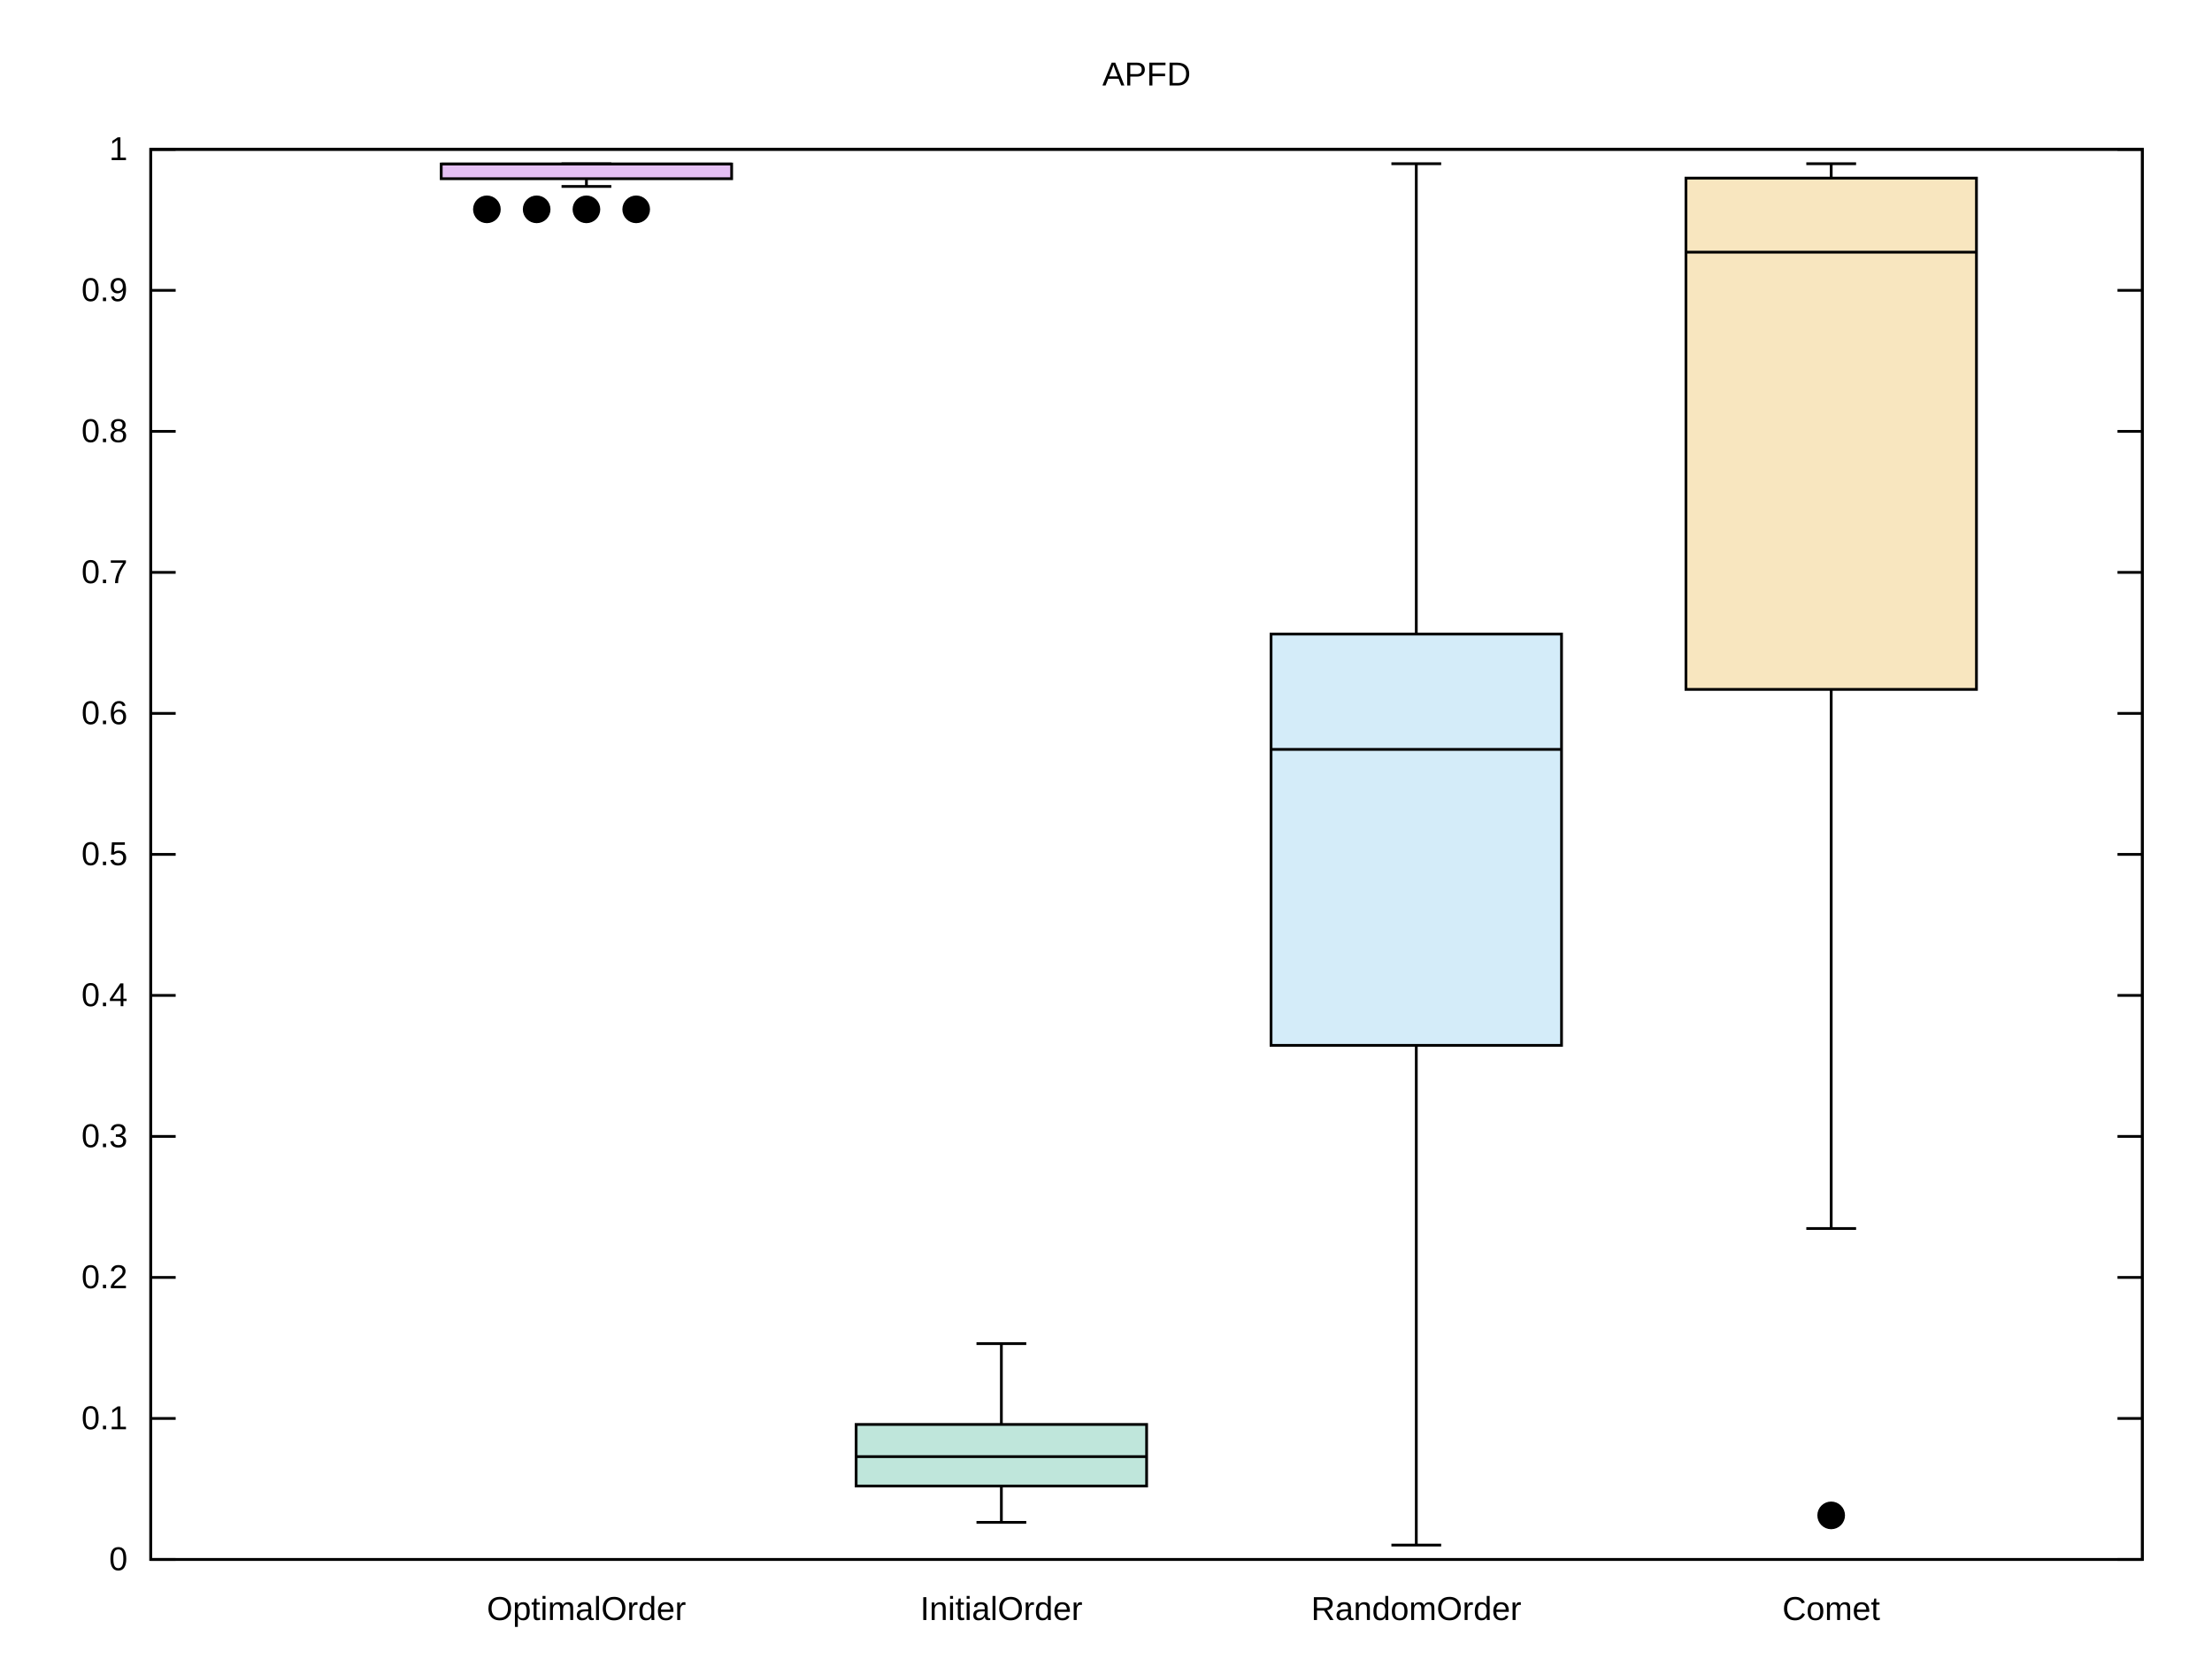
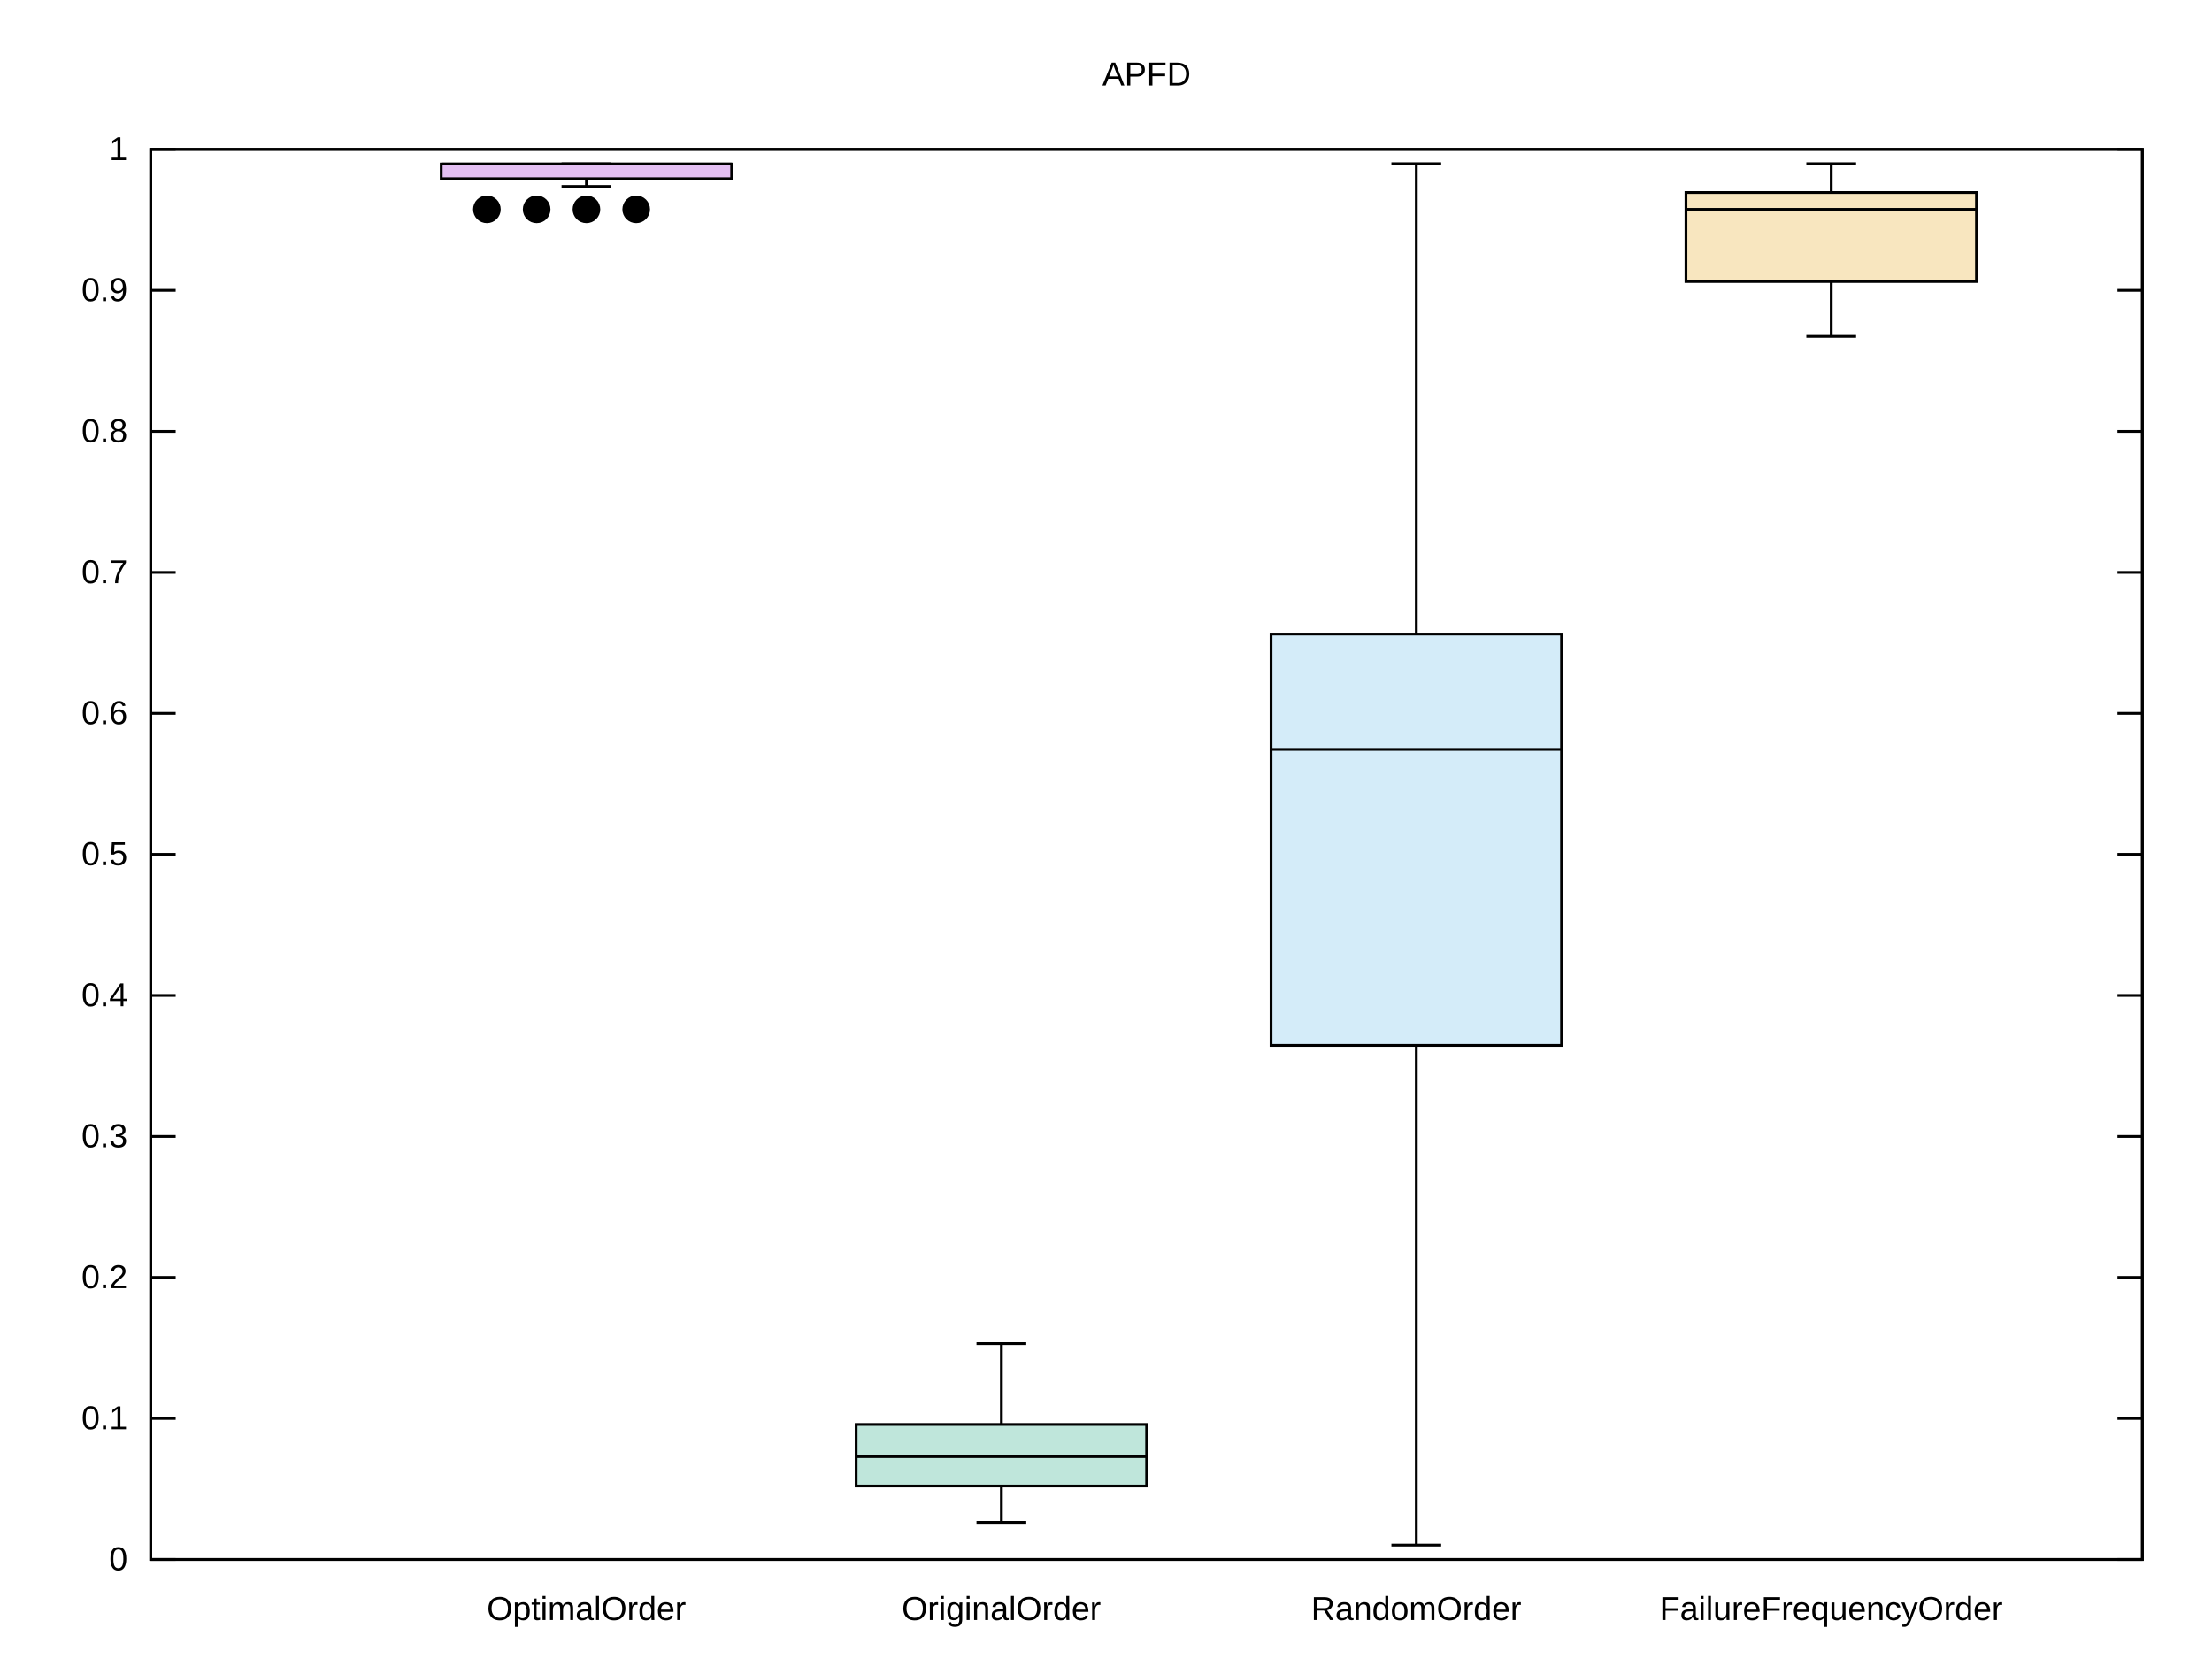
<svg xmlns="http://www.w3.org/2000/svg" xmlns:xlink="http://www.w3.org/1999/xlink" width="800" height="600" viewBox="0 0 800 600">
  <g id="gnuplot_canvas">
    <rect x="0" y="0" width="800" height="600" fill="none" />
    <defs>
      <circle id="gpDot" r="0.5" stroke-width="0.5" stroke="currentColor" />
      <path id="gpPt0" stroke-width="0.222" stroke="currentColor" d="M-1,0 h2 M0,-1 v2" />
      <path id="gpPt1" stroke-width="0.222" stroke="currentColor" d="M-1,-1 L1,1 M1,-1 L-1,1" />
      <path id="gpPt2" stroke-width="0.222" stroke="currentColor" d="M-1,0 L1,0 M0,-1 L0,1 M-1,-1 L1,1 M-1,1 L1,-1" />
      <rect id="gpPt3" stroke-width="0.222" stroke="currentColor" x="-1" y="-1" width="2" height="2" />
      <rect id="gpPt4" stroke-width="0.222" stroke="currentColor" fill="currentColor" x="-1" y="-1" width="2" height="2" />
      <circle id="gpPt5" stroke-width="0.222" stroke="currentColor" cx="0" cy="0" r="1" />
      <use xlink:href="#gpPt5" id="gpPt6" fill="currentColor" stroke="none" />
      <path id="gpPt7" stroke-width="0.222" stroke="currentColor" d="M0,-1.33 L-1.33,0.67 L1.33,0.67 z" />
      <use xlink:href="#gpPt7" id="gpPt8" fill="currentColor" stroke="none" />
      <use xlink:href="#gpPt7" id="gpPt9" stroke="currentColor" transform="rotate(180)" />
      <use xlink:href="#gpPt9" id="gpPt10" fill="currentColor" stroke="none" />
      <use xlink:href="#gpPt3" id="gpPt11" stroke="currentColor" transform="rotate(45)" />
      <use xlink:href="#gpPt11" id="gpPt12" fill="currentColor" stroke="none" />
      <path id="gpPt13" stroke-width="0.222" stroke="currentColor" d="M0,1.330 L1.265,0.411 L0.782,-1.067 L-0.782,-1.076 L-1.265,0.411 z" />
      <use xlink:href="#gpPt13" id="gpPt14" fill="currentColor" stroke="none" />
      <filter id="textbox" filterUnits="objectBoundingBox" x="0" y="0" height="1" width="1">
        <feFlood flood-color="white" flood-opacity="1" result="bgnd" />
        <feComposite in="SourceGraphic" in2="bgnd" operator="atop" />
      </filter>
      <filter id="greybox" filterUnits="objectBoundingBox" x="0" y="0" height="1" width="1">
        <feFlood flood-color="lightgrey" flood-opacity="1" result="grey" />
        <feComposite in="SourceGraphic" in2="grey" operator="atop" />
      </filter>
    </defs>
    <g fill="none" color="white" stroke="currentColor" stroke-width="1.00" stroke-linecap="butt" stroke-linejoin="miter">
</g>
    <g fill="none" color="black" stroke="currentColor" stroke-width="1.00" stroke-linecap="butt" stroke-linejoin="miter">
      <path stroke="black" d="M54.53,564.00 L63.53,564.00 M774.82,564.00 L765.82,564.00  " />
      <g transform="translate(46.14,567.90)" stroke="none" fill="black" font-family="Arial" font-size="12.00" text-anchor="end">
        <text>
          <tspan font-family="Arial"> 0</tspan>
        </text>
      </g>
    </g>
    <g fill="none" color="black" stroke="currentColor" stroke-width="1.00" stroke-linecap="butt" stroke-linejoin="miter">
      <path stroke="black" d="M54.53,513.00 L63.53,513.00 M774.82,513.00 L765.82,513.00  " />
      <g transform="translate(46.14,516.90)" stroke="none" fill="black" font-family="Arial" font-size="12.00" text-anchor="end">
        <text>
          <tspan font-family="Arial"> 0.1</tspan>
        </text>
      </g>
    </g>
    <g fill="none" color="black" stroke="currentColor" stroke-width="1.00" stroke-linecap="butt" stroke-linejoin="miter">
      <path stroke="black" d="M54.53,462.00 L63.53,462.00 M774.82,462.00 L765.82,462.00  " />
      <g transform="translate(46.14,465.90)" stroke="none" fill="black" font-family="Arial" font-size="12.00" text-anchor="end">
        <text>
          <tspan font-family="Arial"> 0.2</tspan>
        </text>
      </g>
    </g>
    <g fill="none" color="black" stroke="currentColor" stroke-width="1.00" stroke-linecap="butt" stroke-linejoin="miter">
      <path stroke="black" d="M54.53,411.00 L63.53,411.00 M774.82,411.00 L765.82,411.00  " />
      <g transform="translate(46.14,414.90)" stroke="none" fill="black" font-family="Arial" font-size="12.00" text-anchor="end">
        <text>
          <tspan font-family="Arial"> 0.3</tspan>
        </text>
      </g>
    </g>
    <g fill="none" color="black" stroke="currentColor" stroke-width="1.00" stroke-linecap="butt" stroke-linejoin="miter">
      <path stroke="black" d="M54.53,360.00 L63.53,360.00 M774.82,360.00 L765.82,360.00  " />
      <g transform="translate(46.14,363.90)" stroke="none" fill="black" font-family="Arial" font-size="12.00" text-anchor="end">
        <text>
          <tspan font-family="Arial"> 0.4</tspan>
        </text>
      </g>
    </g>
    <g fill="none" color="black" stroke="currentColor" stroke-width="1.00" stroke-linecap="butt" stroke-linejoin="miter">
      <path stroke="black" d="M54.53,309.00 L63.53,309.00 M774.82,309.00 L765.82,309.00  " />
      <g transform="translate(46.14,312.90)" stroke="none" fill="black" font-family="Arial" font-size="12.00" text-anchor="end">
        <text>
          <tspan font-family="Arial"> 0.5</tspan>
        </text>
      </g>
    </g>
    <g fill="none" color="black" stroke="currentColor" stroke-width="1.00" stroke-linecap="butt" stroke-linejoin="miter">
      <path stroke="black" d="M54.53,258.01 L63.53,258.01 M774.82,258.01 L765.82,258.01  " />
      <g transform="translate(46.14,261.91)" stroke="none" fill="black" font-family="Arial" font-size="12.00" text-anchor="end">
        <text>
          <tspan font-family="Arial"> 0.6</tspan>
        </text>
      </g>
    </g>
    <g fill="none" color="black" stroke="currentColor" stroke-width="1.00" stroke-linecap="butt" stroke-linejoin="miter">
      <path stroke="black" d="M54.53,207.01 L63.53,207.01 M774.82,207.01 L765.82,207.01  " />
      <g transform="translate(46.14,210.91)" stroke="none" fill="black" font-family="Arial" font-size="12.00" text-anchor="end">
        <text>
          <tspan font-family="Arial"> 0.7</tspan>
        </text>
      </g>
    </g>
    <g fill="none" color="black" stroke="currentColor" stroke-width="1.00" stroke-linecap="butt" stroke-linejoin="miter">
      <path stroke="black" d="M54.53,156.01 L63.53,156.01 M774.82,156.01 L765.82,156.01  " />
      <g transform="translate(46.14,159.91)" stroke="none" fill="black" font-family="Arial" font-size="12.00" text-anchor="end">
        <text>
          <tspan font-family="Arial"> 0.8</tspan>
        </text>
      </g>
    </g>
    <g fill="none" color="black" stroke="currentColor" stroke-width="1.00" stroke-linecap="butt" stroke-linejoin="miter">
      <path stroke="black" d="M54.53,105.01 L63.53,105.01 M774.82,105.01 L765.82,105.01  " />
      <g transform="translate(46.14,108.91)" stroke="none" fill="black" font-family="Arial" font-size="12.00" text-anchor="end">
        <text>
          <tspan font-family="Arial"> 0.9</tspan>
        </text>
      </g>
    </g>
    <g fill="none" color="black" stroke="currentColor" stroke-width="1.00" stroke-linecap="butt" stroke-linejoin="miter">
      <path stroke="black" d="M54.53,54.01 L63.53,54.01 M774.82,54.01 L765.82,54.01  " />
      <g transform="translate(46.14,57.91)" stroke="none" fill="black" font-family="Arial" font-size="12.00" text-anchor="end">
        <text>
          <tspan font-family="Arial"> 1</tspan>
        </text>
      </g>
    </g>
    <g fill="none" color="black" stroke="currentColor" stroke-width="1.00" stroke-linecap="butt" stroke-linejoin="miter">
      <path stroke="black" d="M212.09,564.00  " />
      <g transform="translate(212.09,585.90)" stroke="none" fill="black" font-family="Arial" font-size="12.00" text-anchor="middle">
        <text>
          <tspan font-family="Arial">OptimalOrder</tspan>
        </text>
      </g>
    </g>
    <g fill="none" color="black" stroke="currentColor" stroke-width="1.00" stroke-linecap="butt" stroke-linejoin="miter">
      <path stroke="black" d="M362.15,564.00  " />
      <g transform="translate(362.15,585.90)" stroke="none" fill="black" font-family="Arial" font-size="12.00" text-anchor="middle">
        <text>
-           <tspan font-family="Arial">InitialOrder</tspan>
+           <tspan font-family="Arial">OriginalOrder</tspan>
        </text>
      </g>
    </g>
    <g fill="none" color="black" stroke="currentColor" stroke-width="1.00" stroke-linecap="butt" stroke-linejoin="miter">
      <path stroke="black" d="M512.21,564.00  " />
      <g transform="translate(512.21,585.90)" stroke="none" fill="black" font-family="Arial" font-size="12.00" text-anchor="middle">
        <text>
          <tspan font-family="Arial">RandomOrder</tspan>
        </text>
      </g>
    </g>
    <g fill="none" color="black" stroke="currentColor" stroke-width="1.00" stroke-linecap="butt" stroke-linejoin="miter">
      <path stroke="black" d="M662.27,564.00  " />
      <g transform="translate(662.27,585.90)" stroke="none" fill="black" font-family="Arial" font-size="12.00" text-anchor="middle">
        <text>
-           <tspan font-family="Arial">Comet</tspan>
+           <tspan font-family="Arial">FailureFrequencyOrder</tspan>
        </text>
      </g>
    </g>
    <g fill="none" color="black" stroke="currentColor" stroke-width="1.00" stroke-linecap="butt" stroke-linejoin="miter">
</g>
    <g fill="none" color="black" stroke="currentColor" stroke-width="1.00" stroke-linecap="butt" stroke-linejoin="miter">
      <path stroke="black" d="M54.53,54.01 L54.53,564.00 L774.82,564.00 L774.82,54.01 L54.53,54.01 Z  " />
    </g>
    <g fill="none" color="black" stroke="currentColor" stroke-width="1.00" stroke-linecap="butt" stroke-linejoin="miter">
</g>
    <g id="gnuplot_plot_1">
      <g fill="none" color="black" stroke="currentColor" stroke-width="1.00" stroke-linecap="butt" stroke-linejoin="miter">
</g>
      <g fill="none" color="black" stroke="currentColor" stroke-width="1.00" stroke-linecap="butt" stroke-linejoin="miter">
        <g stroke="none" shape-rendering="crispEdges">
          <polygon fill="rgb(148,   0, 211)" fill-opacity="0.25" points="159.57,64.63 264.61,64.63 264.61,59.32 159.57,59.32 " />
        </g>
        <path stroke="black" d="M159.57,64.63 L264.61,64.63 L264.61,59.32 L159.57,59.32 L159.57,64.63 Z  " />
        <path stroke="black" d="M159.57,59.32 L264.61,59.32 M212.09,67.43 L212.09,64.63 M212.09,59.32 L212.09,59.21 M203.09,59.21 L221.09,59.21   M203.09,67.43 L221.09,67.43  " />
        <use xlink:href="#gpPt6" transform="translate(212.09,75.71) scale(4.50)" color="black" />
        <use xlink:href="#gpPt6" transform="translate(194.09,75.71) scale(4.50)" color="black" />
        <use xlink:href="#gpPt6" transform="translate(230.09,75.71) scale(4.50)" color="black" />
        <use xlink:href="#gpPt6" transform="translate(176.09,75.71) scale(4.50)" color="black" />
      </g>
    </g>
    <g id="gnuplot_plot_2">
      <g fill="none" color="black" stroke="currentColor" stroke-width="1.00" stroke-linecap="butt" stroke-linejoin="miter">
</g>
      <g fill="none" color="black" stroke="currentColor" stroke-width="1.00" stroke-linecap="butt" stroke-linejoin="miter">
        <g stroke="none" shape-rendering="crispEdges">
          <polygon fill="rgb(  0, 158, 115)" fill-opacity="0.25" points="309.63,537.44 414.69,537.44 414.69,515.17 309.63,515.17 " />
        </g>
        <path stroke="black" d="M309.63,537.44 L414.69,537.44 L414.69,515.17 L309.63,515.17 L309.63,537.44 Z  " />
        <path stroke="black" d="M309.63,526.81 L414.69,526.81 M362.16,550.58 L362.16,537.44 M362.16,515.17 L362.16,485.94 M353.16,485.94 L371.16,485.94   M353.16,550.58 L371.16,550.58  " />
      </g>
    </g>
    <g id="gnuplot_plot_3">
      <g fill="none" color="black" stroke="currentColor" stroke-width="1.00" stroke-linecap="butt" stroke-linejoin="miter">
</g>
      <g fill="none" color="black" stroke="currentColor" stroke-width="1.00" stroke-linecap="butt" stroke-linejoin="miter">
        <g stroke="none" shape-rendering="crispEdges">
          <polygon fill="rgb( 86, 180, 233)" fill-opacity="0.25" points="459.69,378.07 564.75,378.07 564.75,229.32 459.69,229.32 " />
        </g>
        <path stroke="black" d="M459.69,378.07 L564.75,378.07 L564.75,229.32 L459.69,229.32 L459.69,378.07 Z  " />
        <path stroke="black" d="M459.69,271.03 L564.75,271.03 M512.22,558.80 L512.22,378.07 M512.22,229.32 L512.22,59.21 M503.22,59.21 L521.22,59.21   M503.22,558.80 L521.22,558.80  " />
      </g>
    </g>
    <g id="gnuplot_plot_4">
      <g fill="none" color="black" stroke="currentColor" stroke-width="1.00" stroke-linecap="butt" stroke-linejoin="miter">
</g>
      <g fill="none" color="black" stroke="currentColor" stroke-width="1.00" stroke-linecap="butt" stroke-linejoin="miter">
        <g stroke="none" shape-rendering="crispEdges">
-           <polygon fill="rgb(230, 159,   0)" fill-opacity="0.25" points="609.75,249.33 714.81,249.33 714.81,64.42 609.75,64.42 " />
-         </g>
-         <path stroke="black" d="M609.75,249.33 L714.81,249.33 L714.81,64.42 L609.75,64.42 L609.75,249.33 Z  " />
-         <path stroke="black" d="M609.75,91.20 L714.81,91.20 M662.28,444.31 L662.28,249.33 M662.28,64.42 L662.28,59.21 M653.28,59.21 L671.28,59.21   M653.28,444.31 L671.28,444.31  " />
-         <use xlink:href="#gpPt6" transform="translate(662.27,548.06) scale(4.50)" color="black" />
+           <polygon fill="rgb(230, 159,   0)" fill-opacity="0.25" points="609.75,101.82 714.81,101.82 714.81,69.62 609.75,69.62 " />
+         </g>
+         <path stroke="black" d="M609.75,101.82 L714.81,101.82 L714.81,69.62 L609.75,69.62 L609.75,101.82 Z  " />
+         <path stroke="black" d="M609.75,75.71 L714.81,75.71 M662.28,121.66 L662.28,101.82 M662.28,69.62 L662.28,59.21 M653.28,59.21 L671.28,59.21   M653.28,121.66 L671.28,121.66  " />
      </g>
    </g>
    <g fill="none" color="white" stroke="black" stroke-width="2.00" stroke-linecap="butt" stroke-linejoin="miter">
</g>
    <g fill="none" color="black" stroke="currentColor" stroke-width="2.00" stroke-linecap="butt" stroke-linejoin="miter">
</g>
    <g fill="none" color="black" stroke="black" stroke-width="1.00" stroke-linecap="butt" stroke-linejoin="miter">
</g>
    <g fill="none" color="black" stroke="currentColor" stroke-width="1.00" stroke-linecap="butt" stroke-linejoin="miter">
      <path stroke="black" d="M54.53,54.01 L54.53,564.00 L774.82,564.00 L774.82,54.01 L54.53,54.01 Z  " />
    </g>
    <g fill="none" color="black" stroke="currentColor" stroke-width="1.00" stroke-linecap="butt" stroke-linejoin="miter">
      <g transform="translate(414.67,30.91)" stroke="none" fill="black" font-family="Arial" font-size="12.00" text-anchor="middle">
        <text>
          <tspan font-family="Arial">APFD</tspan>
        </text>
      </g>
    </g>
    <g fill="none" color="black" stroke="currentColor" stroke-width="1.00" stroke-linecap="butt" stroke-linejoin="miter">
</g>
  </g>
</svg>
